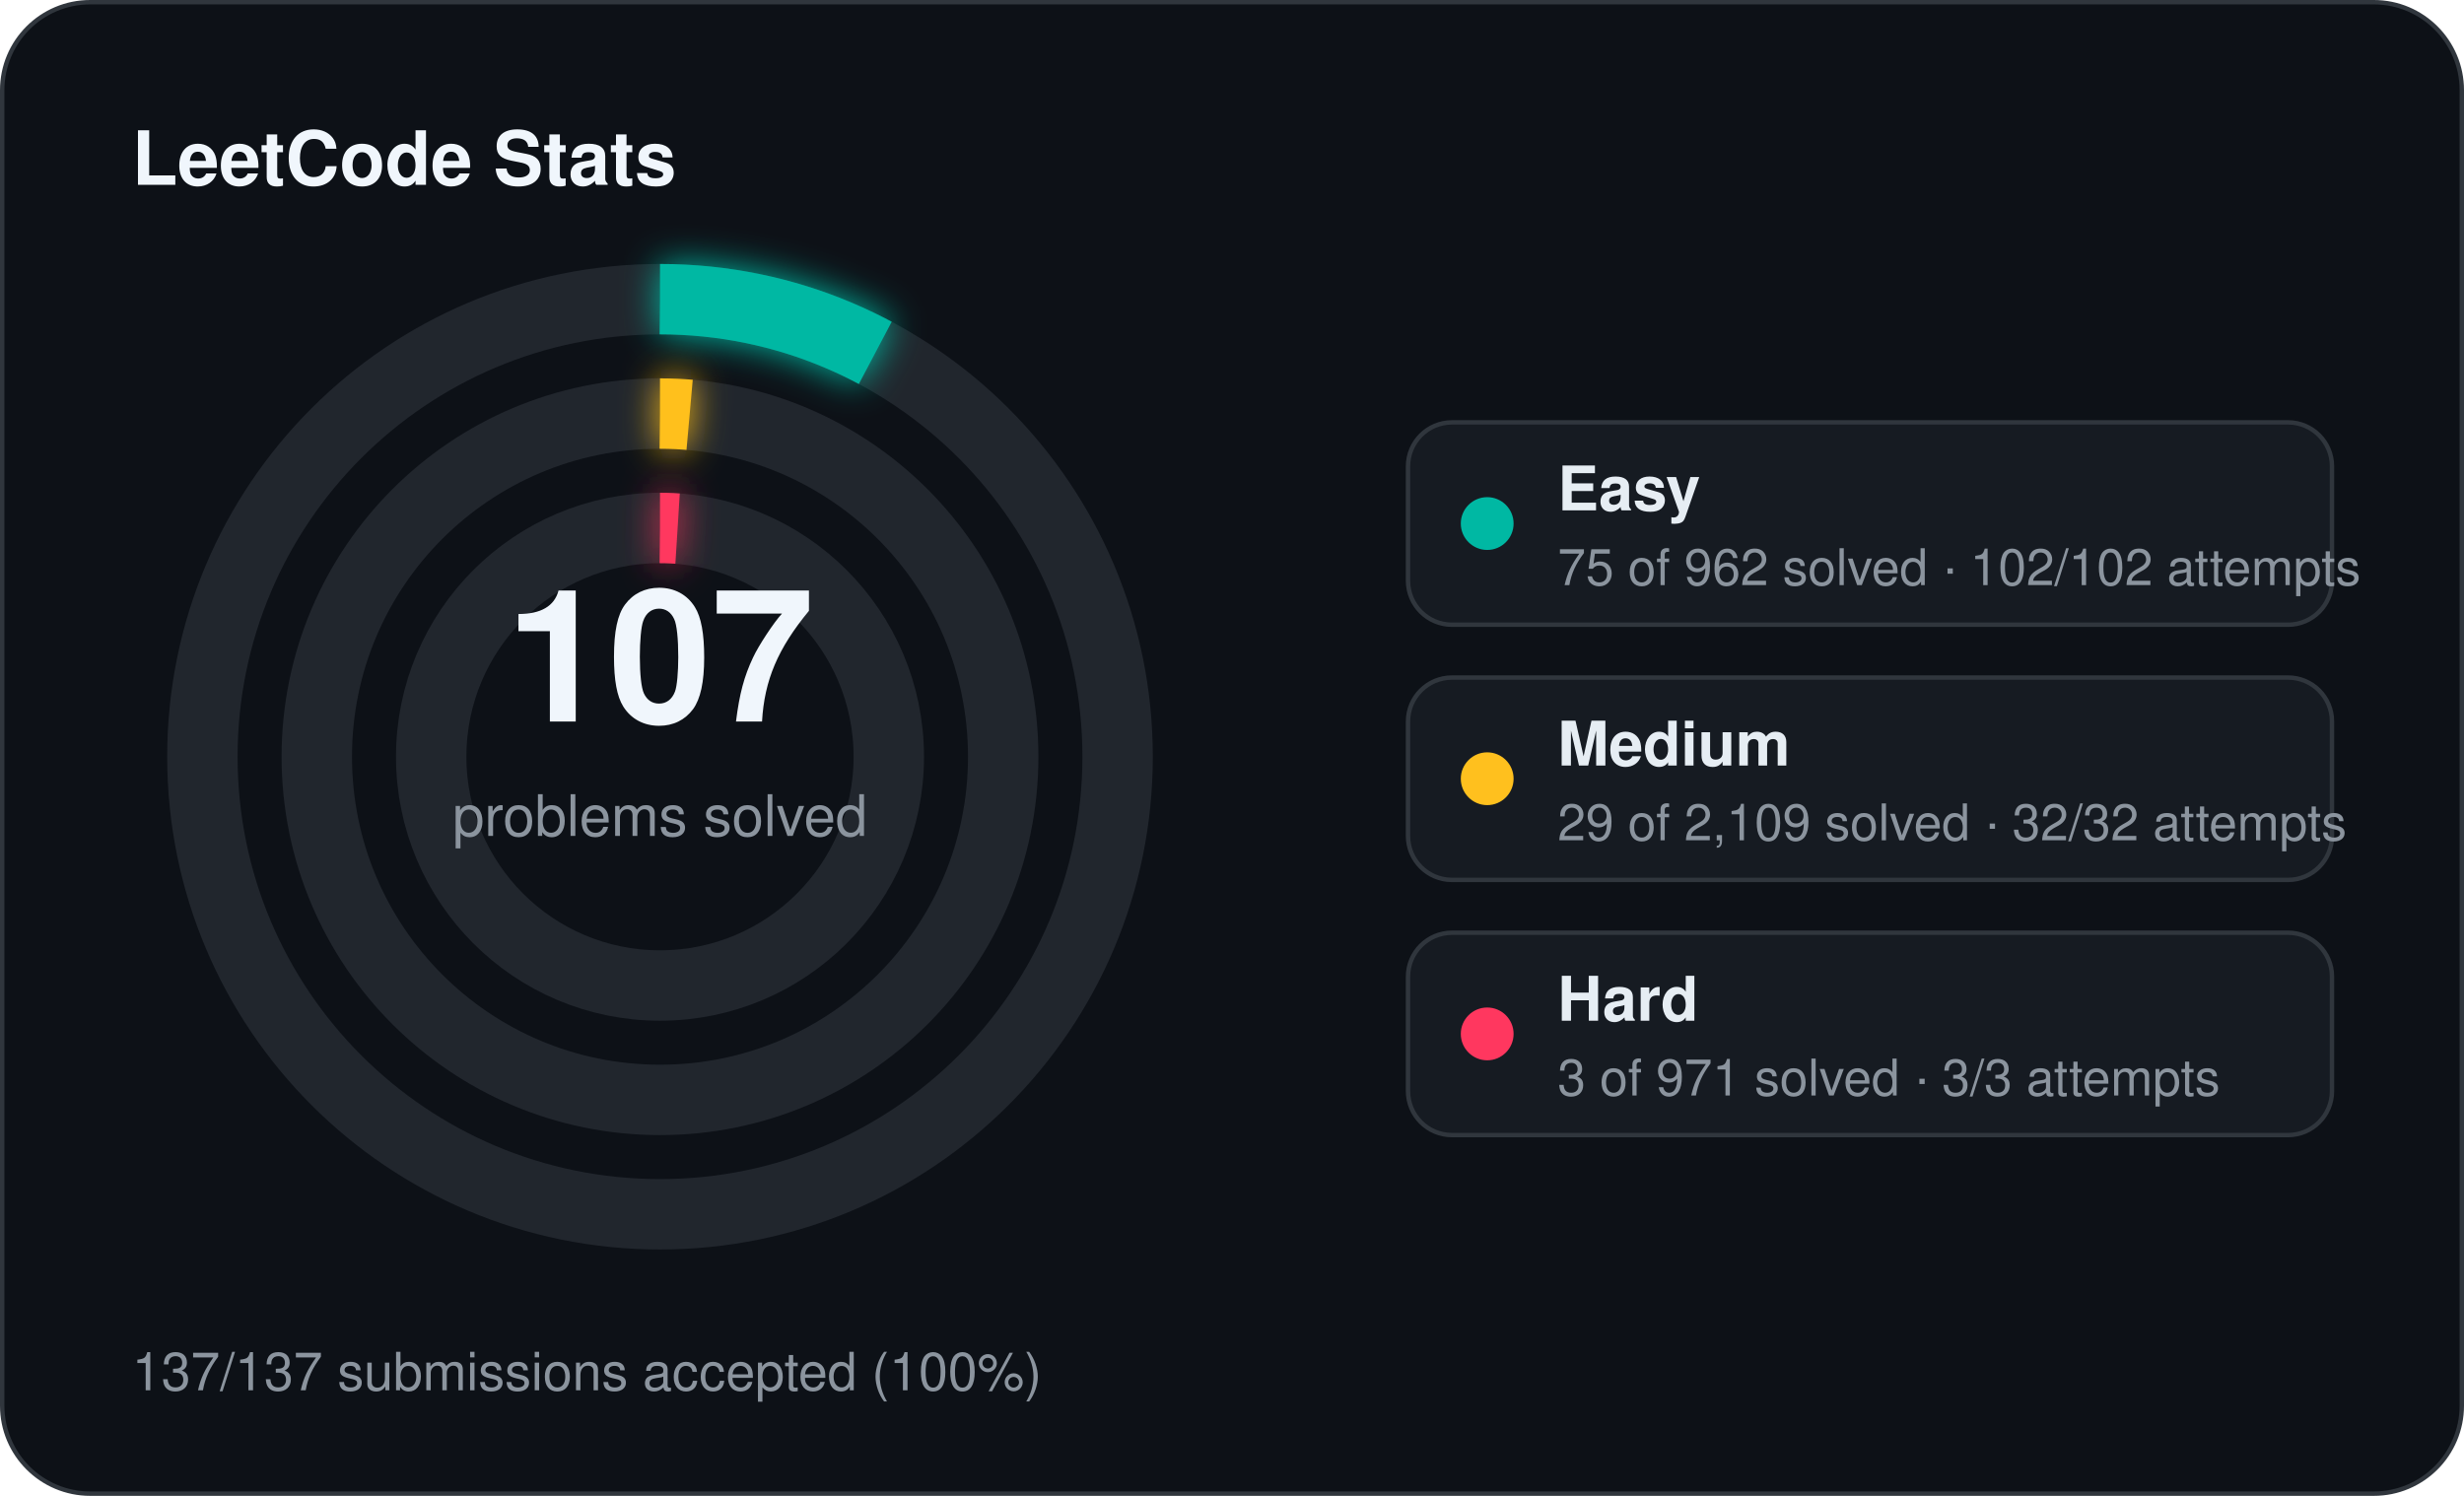
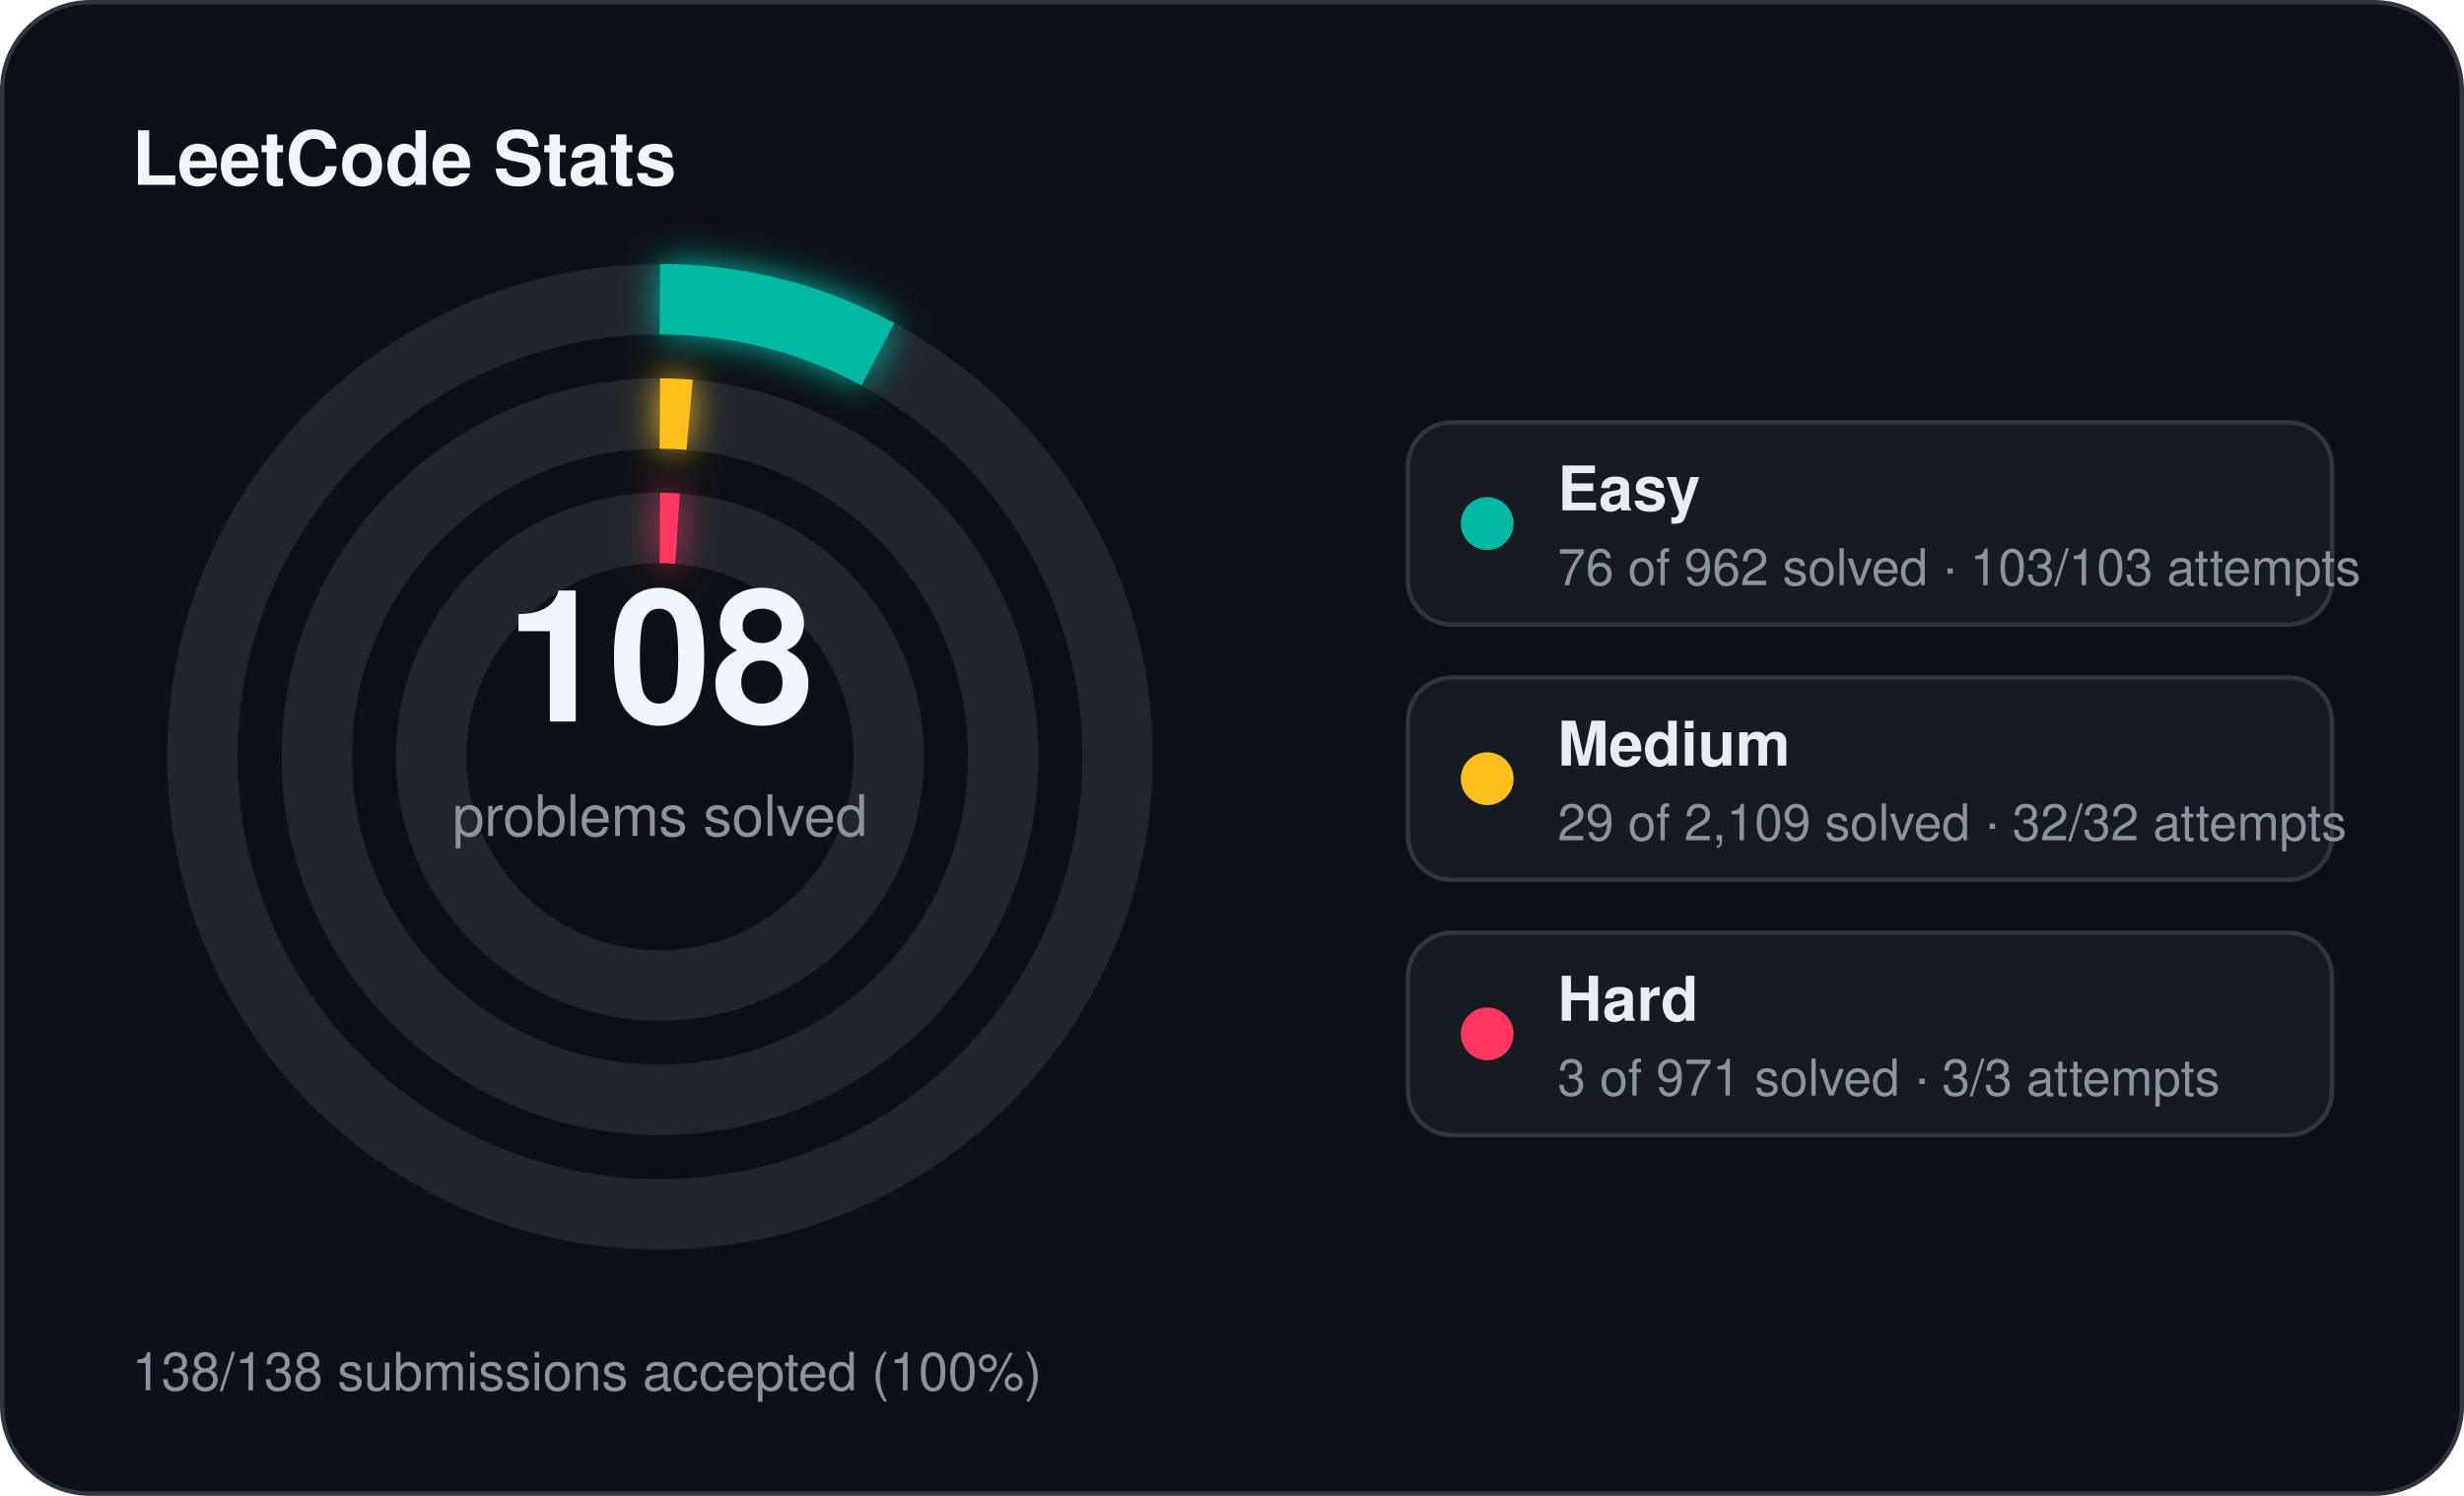
<svg xmlns="http://www.w3.org/2000/svg" width="560" height="340" viewBox="0 0 560 340">
  <defs>
    <filter id="stats-glow" x="-60%" y="-60%" width="220%" height="220%">
      <feGaussianBlur stdDeviation="4" result="blur" />
      <feMerge>
        <feMergeNode in="blur" />
        <feMergeNode in="SourceGraphic" />
      </feMerge>
    </filter>
  </defs>
  <rect x="0.5" y="0.5" width="559" height="339" rx="20" fill="#0d1117" stroke="#30363d" stroke-width="1" />
  <text x="30" y="42" fill="#f0f6fc" font-family="Segoe UI, Helvetica, Arial, sans-serif" font-size="17" font-weight="700">LeetCode Stats</text>
  <circle cx="150" cy="172" r="104" fill="none" stroke="#21262d" stroke-width="16" />
-   <circle cx="150" cy="172" r="104" fill="none" stroke="#00b8a3" stroke-width="16" stroke-linecap="butt" stroke-dasharray="50.94 653.45" transform="rotate(-90 150 172)" filter="url(#stats-glow)" />
+   <circle cx="150" cy="172" r="104" fill="none" stroke="#00b8a3" stroke-width="16" stroke-linecap="butt" stroke-dasharray="51.62 653.45" transform="rotate(-90 150 172)" filter="url(#stats-glow)" />
  <circle cx="150" cy="172" r="78" fill="none" stroke="#21262d" stroke-width="16" />
  <circle cx="150" cy="172" r="78" fill="none" stroke="#ffc01e" stroke-width="16" stroke-linecap="butt" stroke-dasharray="6.74 490.09" transform="rotate(-90 150 172)" filter="url(#stats-glow)" />
  <circle cx="150" cy="172" r="52" fill="none" stroke="#21262d" stroke-width="16" />
  <circle cx="150" cy="172" r="52" fill="none" stroke="#ff375f" stroke-width="16" stroke-linecap="butt" stroke-dasharray="4.00 326.73" transform="rotate(-90 150 172)" filter="url(#stats-glow)" />
-   <text x="150" y="164" text-anchor="middle" fill="#f0f6fc" font-family="Segoe UI, Helvetica, Arial, sans-serif" font-size="42" font-weight="700">107</text>
+   <text x="150" y="164" text-anchor="middle" fill="#f0f6fc" font-family="Segoe UI, Helvetica, Arial, sans-serif" font-size="42" font-weight="700">108</text>
  <text x="150" y="190" text-anchor="middle" fill="#8b949e" font-family="Segoe UI, Helvetica, Arial, sans-serif" font-size="13">problems solved</text>
  <rect x="320" y="96" width="210" height="46" rx="10" fill="#161b22" stroke="#30363d" stroke-width="1" />
  <circle cx="338" cy="119" r="6" fill="#00b8a3" />
  <text x="354" y="116" fill="#e6edf3" font-family="Segoe UI, Helvetica, Arial, sans-serif" font-size="14" font-weight="600">Easy</text>
-   <text x="354" y="133" fill="#8b949e" font-family="Segoe UI, Helvetica, Arial, sans-serif" font-size="11.5">75 of 962 solved · 102/102 attempts</text>
+   <text x="354" y="133" fill="#8b949e" font-family="Segoe UI, Helvetica, Arial, sans-serif" font-size="11.5">76 of 962 solved · 103/103 attempts</text>
  <rect x="320" y="154" width="210" height="46" rx="10" fill="#161b22" stroke="#30363d" stroke-width="1" />
  <circle cx="338" cy="177" r="6" fill="#ffc01e" />
  <text x="354" y="174" fill="#e6edf3" font-family="Segoe UI, Helvetica, Arial, sans-serif" font-size="14" font-weight="600">Medium</text>
  <text x="354" y="191" fill="#8b949e" font-family="Segoe UI, Helvetica, Arial, sans-serif" font-size="11.5">29 of 2,109 solved · 32/32 attempts</text>
  <rect x="320" y="212" width="210" height="46" rx="10" fill="#161b22" stroke="#30363d" stroke-width="1" />
  <circle cx="338" cy="235" r="6" fill="#ff375f" />
  <text x="354" y="232" fill="#e6edf3" font-family="Segoe UI, Helvetica, Arial, sans-serif" font-size="14" font-weight="600">Hard</text>
  <text x="354" y="249" fill="#8b949e" font-family="Segoe UI, Helvetica, Arial, sans-serif" font-size="11.5">3 of 971 solved · 3/3 attempts</text>
-   <text x="30" y="316" fill="#8b949e" font-family="Segoe UI, Helvetica, Arial, sans-serif" font-size="12">137/137 submissions accepted (100%)</text>
+   <text x="30" y="316" fill="#8b949e" font-family="Segoe UI, Helvetica, Arial, sans-serif" font-size="12">138/138 submissions accepted (100%)</text>
</svg>
